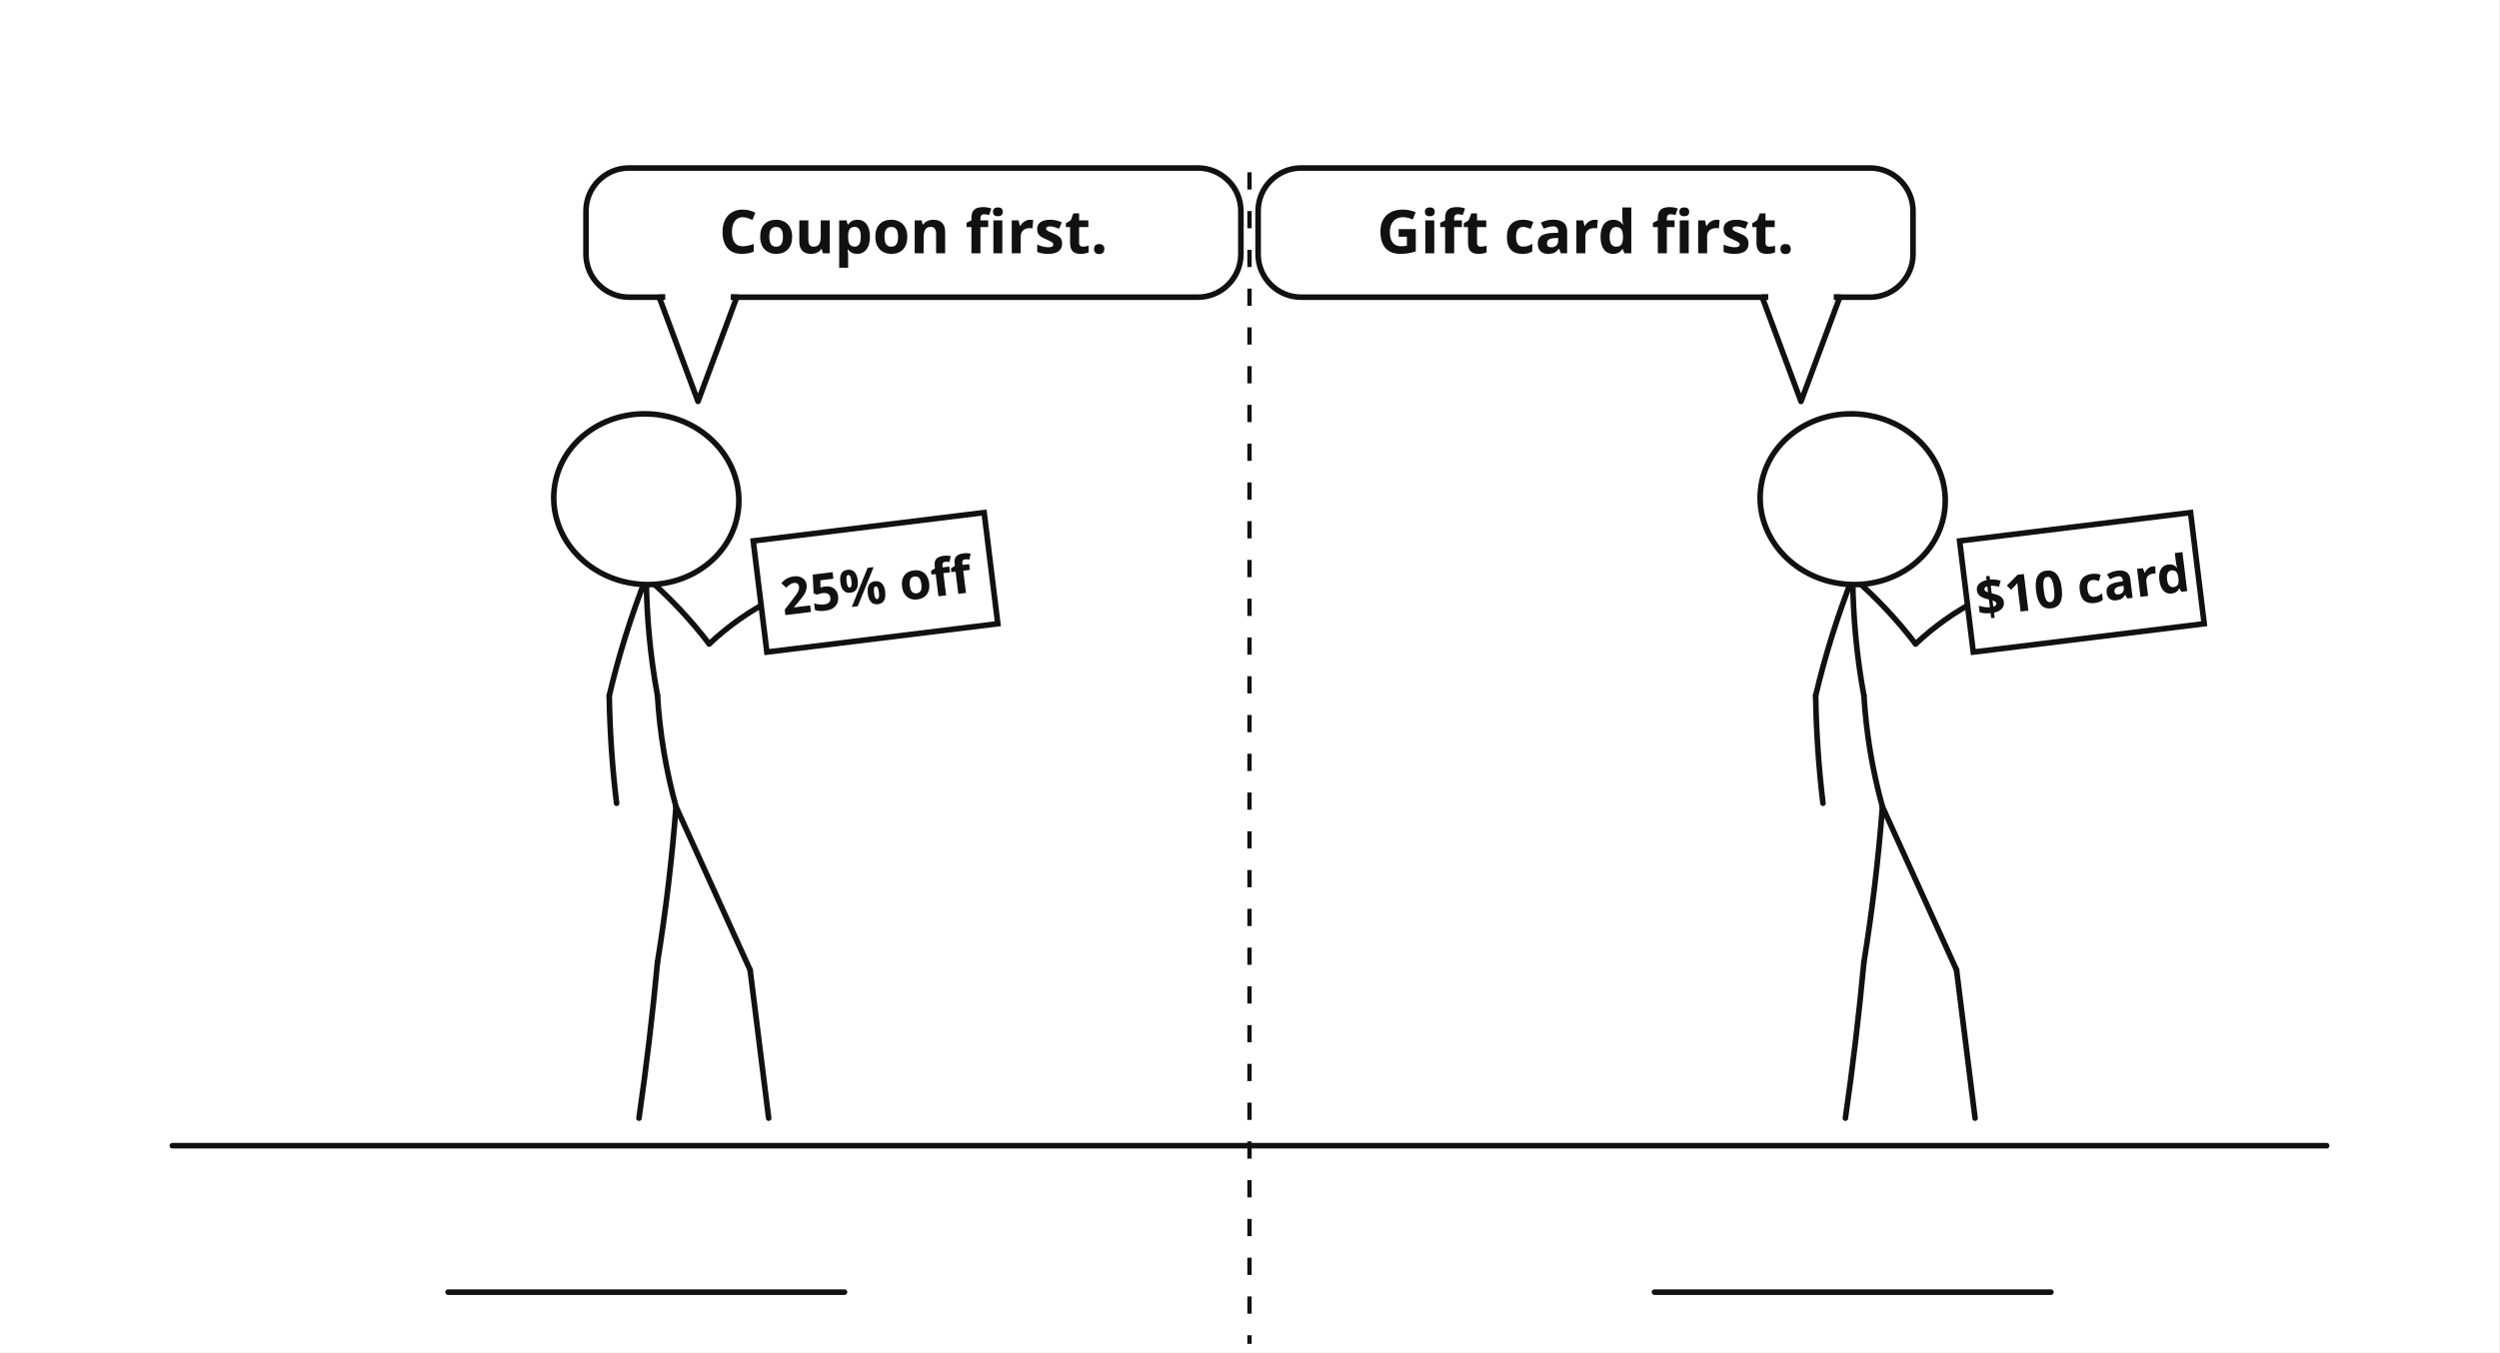
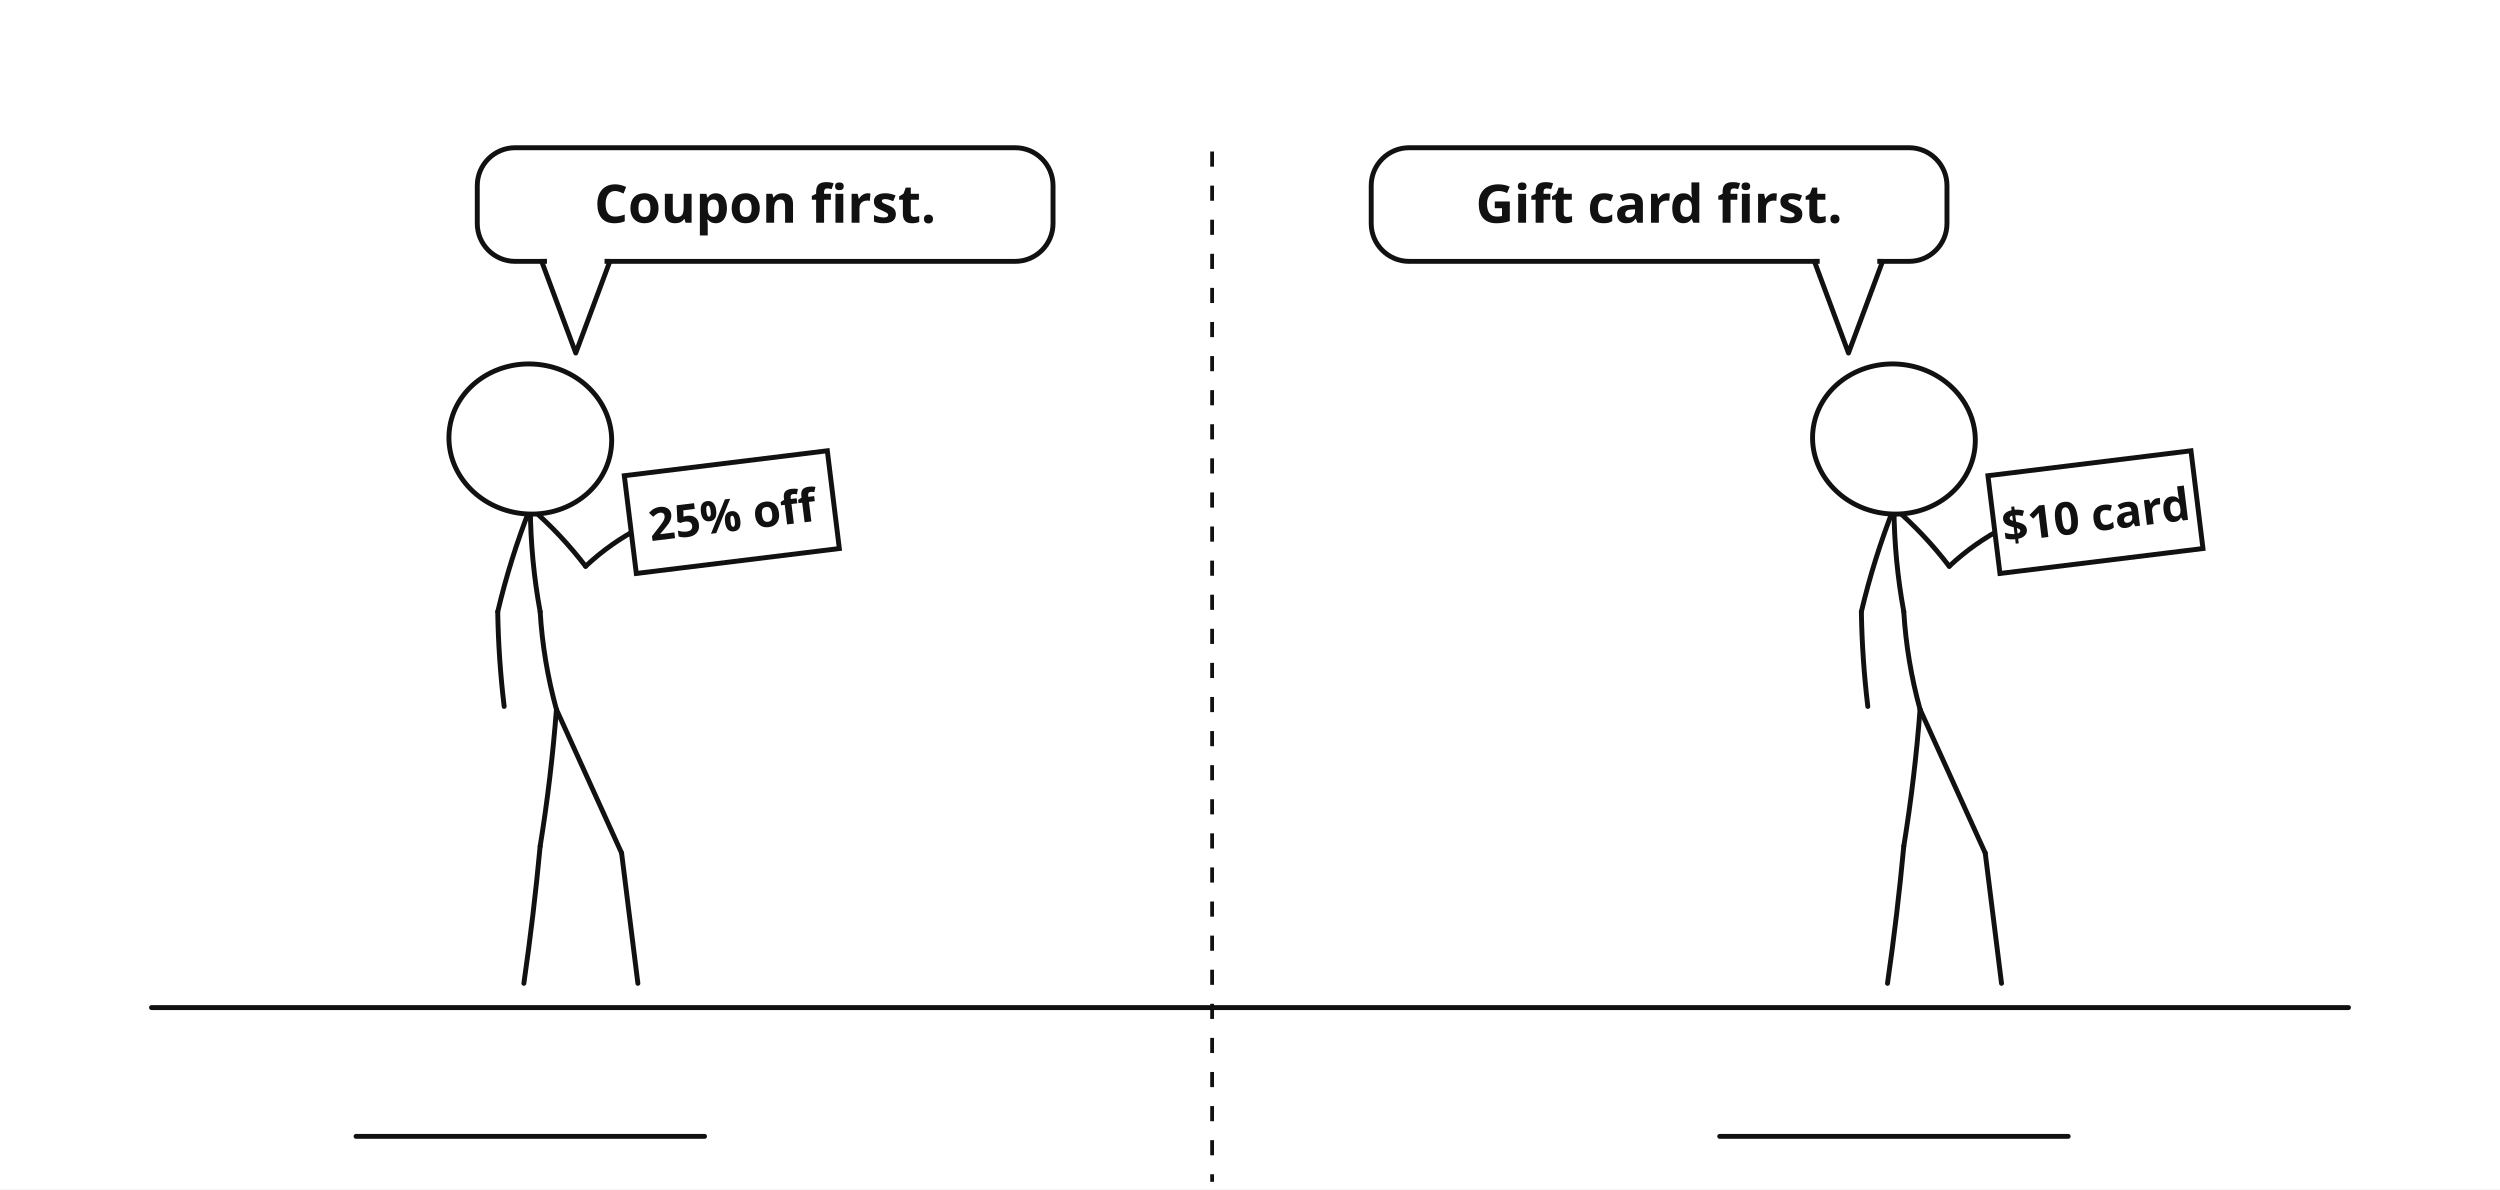
- <svg xmlns="http://www.w3.org/2000/svg" width="580" height="314" viewBox="0 0 580 314" role="img" aria-label="The same item bought two ways: coupon first costs $20, gift card first costs $22.50">
-   <rect width="580" height="314" fill="#fff" />
+ <svg xmlns="http://www.w3.org/2000/svg" width="660" height="314" viewBox="0 0 660 314" role="img" aria-label="The same item bought two ways: coupon first costs $20, gift card first costs $22.50">
+   <rect width="660" height="314" fill="#fff" />
  <g transform="translate(0,14)">
-     <path d="M150.0,120.0 Q150.1,133.9 152.6,147.5" fill="none" stroke="#111" stroke-width="1.3" stroke-linecap="round" />
-     <path d="M152.6,147.5 Q153.4,160.6 156.9,173.3" fill="none" stroke="#111" stroke-width="1.3" stroke-linecap="round" />
-     <path d="M156.9,173.3 Q155.5,191.5 152.6,209.4" fill="none" stroke="#111" stroke-width="1.3" stroke-linecap="round" />
-     <path d="M152.6,209.4 Q150.9,227.6 148.3,245.6" fill="none" stroke="#111" stroke-width="1.3" stroke-linecap="round" />
-     <line x1="156.9" y1="173.3" x2="174.1" y2="211.2" stroke="#111" stroke-width="1.3" stroke-linecap="round" />
-     <line x1="174.1" y1="211.2" x2="178.4" y2="245.6" stroke="#111" stroke-width="1.3" stroke-linecap="round" />
-     <path d="M150.0,120.0 Q144.7,133.5 141.4,147.5" fill="none" stroke="#111" stroke-width="1.3" stroke-linecap="round" />
-     <path d="M141.4,147.5 Q141.6,160.0 143.1,172.5" fill="none" stroke="#111" stroke-width="1.3" stroke-linecap="round" />
-     <path d="M150.0,120.0 Q158.1,127.0 164.6,135.5" fill="none" stroke="#111" stroke-width="1.3" stroke-linecap="round" />
-     <path d="M164.6,135.5 Q171.2,129.3 179.2,125.2" fill="none" stroke="#111" stroke-width="1.3" stroke-linecap="round" />
-     <ellipse cx="150.0" cy="101.9" rx="21.5" ry="19.8" transform="rotate(6 150.0 101.9)" fill="#fff" stroke="#111" stroke-width="1.3" />
-     <rect x="136.0" y="25.0" width="152" height="30" rx="10" fill="#fff" stroke="#111" stroke-width="1.3" />
-     <path d="M153.0,55.0 L162.0,79.2 L171.0,55.0 Z" fill="#fff" stroke="#111" stroke-width="1.3" stroke-linejoin="round" />
-     <line x1="154.4" y1="55.0" x2="169.6" y2="55.0" stroke="#fff" stroke-width="2.5" />
-     <text x="212.0" y="44.8" font-family="'Open Sans',Helvetica,Arial,sans-serif" font-size="14" font-weight="bold" text-anchor="middle" fill="#111">Coupon first.</text>
-     <g transform="rotate(-7 203.2 121.2)">
-       <rect x="176.2" y="108.2" width="54" height="26" fill="#fff" stroke="#111" stroke-width="1.3" />
-       <text x="203.2" y="126.2" font-family="'Open Sans',Helvetica,Arial,sans-serif" font-size="12" font-weight="bold" text-anchor="middle" fill="#111">25% off</text>
+     <path d="M140.0,120.0 Q140.1,133.9 142.6,147.5" fill="none" stroke="#111" stroke-width="1.3" stroke-linecap="round" />
+     <path d="M142.6,147.5 Q143.4,160.6 146.9,173.3" fill="none" stroke="#111" stroke-width="1.3" stroke-linecap="round" />
+     <path d="M146.9,173.3 Q145.5,191.5 142.6,209.4" fill="none" stroke="#111" stroke-width="1.3" stroke-linecap="round" />
+     <path d="M142.6,209.4 Q140.9,227.6 138.3,245.6" fill="none" stroke="#111" stroke-width="1.3" stroke-linecap="round" />
+     <line x1="146.9" y1="173.3" x2="164.1" y2="211.2" stroke="#111" stroke-width="1.3" stroke-linecap="round" />
+     <line x1="164.1" y1="211.2" x2="168.4" y2="245.6" stroke="#111" stroke-width="1.3" stroke-linecap="round" />
+     <path d="M140.0,120.0 Q134.7,133.5 131.4,147.5" fill="none" stroke="#111" stroke-width="1.3" stroke-linecap="round" />
+     <path d="M131.4,147.5 Q131.6,160.0 133.1,172.5" fill="none" stroke="#111" stroke-width="1.3" stroke-linecap="round" />
+     <path d="M140.0,120.0 Q148.1,127.0 154.6,135.5" fill="none" stroke="#111" stroke-width="1.3" stroke-linecap="round" />
+     <path d="M154.6,135.5 Q161.2,129.3 169.2,125.2" fill="none" stroke="#111" stroke-width="1.3" stroke-linecap="round" />
+     <ellipse cx="140.0" cy="101.9" rx="21.5" ry="19.8" transform="rotate(6 140.0 101.9)" fill="#fff" stroke="#111" stroke-width="1.3" />
+     <rect x="126.0" y="25.0" width="152" height="30" rx="10" fill="#fff" stroke="#111" stroke-width="1.3" />
+     <path d="M143.0,55.0 L152.0,79.2 L161.0,55.0 Z" fill="#fff" stroke="#111" stroke-width="1.3" stroke-linejoin="round" />
+     <line x1="144.4" y1="55.0" x2="159.6" y2="55.0" stroke="#fff" stroke-width="2.5" />
+     <text x="202.0" y="44.8" font-family="'Open Sans',Helvetica,Arial,sans-serif" font-size="14" font-weight="bold" text-anchor="middle" fill="#111">Coupon first.</text>
+     <g transform="rotate(-7 193.2 121.2)">
+       <rect x="166.2" y="108.2" width="54" height="26" fill="#fff" stroke="#111" stroke-width="1.3" />
+       <text x="193.2" y="126.2" font-family="'Open Sans',Helvetica,Arial,sans-serif" font-size="12" font-weight="bold" text-anchor="middle" fill="#111">25% off</text>
    </g>
-     <line x1="104.0" y1="286.0" x2="196.0" y2="286.0" stroke="#111" stroke-width="1.3" stroke-linecap="round" />
-     <path d="M430.0,120.0 Q430.1,133.9 432.6,147.5" fill="none" stroke="#111" stroke-width="1.3" stroke-linecap="round" />
-     <path d="M432.6,147.5 Q433.4,160.6 436.9,173.3" fill="none" stroke="#111" stroke-width="1.3" stroke-linecap="round" />
-     <path d="M436.9,173.3 Q435.5,191.5 432.6,209.4" fill="none" stroke="#111" stroke-width="1.3" stroke-linecap="round" />
-     <path d="M432.6,209.4 Q430.9,227.6 428.3,245.6" fill="none" stroke="#111" stroke-width="1.3" stroke-linecap="round" />
-     <line x1="436.9" y1="173.3" x2="454.1" y2="211.2" stroke="#111" stroke-width="1.3" stroke-linecap="round" />
-     <line x1="454.1" y1="211.2" x2="458.4" y2="245.6" stroke="#111" stroke-width="1.3" stroke-linecap="round" />
-     <path d="M430.0,120.0 Q424.7,133.5 421.4,147.5" fill="none" stroke="#111" stroke-width="1.3" stroke-linecap="round" />
-     <path d="M421.4,147.5 Q421.6,160.0 423.1,172.5" fill="none" stroke="#111" stroke-width="1.3" stroke-linecap="round" />
-     <path d="M430.0,120.0 Q438.1,127.0 444.6,135.5" fill="none" stroke="#111" stroke-width="1.3" stroke-linecap="round" />
-     <path d="M444.6,135.5 Q451.2,129.3 459.2,125.2" fill="none" stroke="#111" stroke-width="1.3" stroke-linecap="round" />
-     <ellipse cx="430.0" cy="101.9" rx="21.5" ry="19.8" transform="rotate(6 430.0 101.9)" fill="#fff" stroke="#111" stroke-width="1.3" />
-     <rect x="292.0" y="25.0" width="152" height="30" rx="10" fill="#fff" stroke="#111" stroke-width="1.3" />
-     <path d="M409.0,55.0 L418.0,79.2 L427.0,55.0 Z" fill="#fff" stroke="#111" stroke-width="1.3" stroke-linejoin="round" />
-     <line x1="410.4" y1="55.0" x2="425.6" y2="55.0" stroke="#fff" stroke-width="2.5" />
-     <text x="368.0" y="44.8" font-family="'Open Sans',Helvetica,Arial,sans-serif" font-size="14" font-weight="bold" text-anchor="middle" fill="#111">Gift card first.</text>
-     <g transform="rotate(-7 483.2 121.2)">
-       <rect x="456.2" y="108.2" width="54" height="26" fill="#fff" stroke="#111" stroke-width="1.3" />
-       <text x="483.2" y="126.2" font-family="'Open Sans',Helvetica,Arial,sans-serif" font-size="12" font-weight="bold" text-anchor="middle" fill="#111">$10 card</text>
+     <line x1="94.0" y1="286.0" x2="186.0" y2="286.0" stroke="#111" stroke-width="1.3" stroke-linecap="round" />
+     <path d="M500.0,120.0 Q500.1,133.9 502.6,147.5" fill="none" stroke="#111" stroke-width="1.3" stroke-linecap="round" />
+     <path d="M502.6,147.5 Q503.4,160.6 506.9,173.3" fill="none" stroke="#111" stroke-width="1.3" stroke-linecap="round" />
+     <path d="M506.9,173.3 Q505.5,191.5 502.6,209.4" fill="none" stroke="#111" stroke-width="1.3" stroke-linecap="round" />
+     <path d="M502.6,209.4 Q500.9,227.6 498.3,245.6" fill="none" stroke="#111" stroke-width="1.3" stroke-linecap="round" />
+     <line x1="506.9" y1="173.3" x2="524.1" y2="211.2" stroke="#111" stroke-width="1.3" stroke-linecap="round" />
+     <line x1="524.1" y1="211.2" x2="528.4" y2="245.6" stroke="#111" stroke-width="1.3" stroke-linecap="round" />
+     <path d="M500.0,120.0 Q494.7,133.5 491.4,147.5" fill="none" stroke="#111" stroke-width="1.3" stroke-linecap="round" />
+     <path d="M491.4,147.5 Q491.6,160.0 493.1,172.5" fill="none" stroke="#111" stroke-width="1.3" stroke-linecap="round" />
+     <path d="M500.0,120.0 Q508.1,127.0 514.6,135.5" fill="none" stroke="#111" stroke-width="1.3" stroke-linecap="round" />
+     <path d="M514.6,135.5 Q521.2,129.3 529.2,125.2" fill="none" stroke="#111" stroke-width="1.3" stroke-linecap="round" />
+     <ellipse cx="500.0" cy="101.9" rx="21.5" ry="19.8" transform="rotate(6 500.0 101.9)" fill="#fff" stroke="#111" stroke-width="1.3" />
+     <rect x="362.0" y="25.0" width="152" height="30" rx="10" fill="#fff" stroke="#111" stroke-width="1.3" />
+     <path d="M479.0,55.0 L488.0,79.2 L497.0,55.0 Z" fill="#fff" stroke="#111" stroke-width="1.3" stroke-linejoin="round" />
+     <line x1="480.4" y1="55.0" x2="495.6" y2="55.0" stroke="#fff" stroke-width="2.5" />
+     <text x="438.0" y="44.8" font-family="'Open Sans',Helvetica,Arial,sans-serif" font-size="14" font-weight="bold" text-anchor="middle" fill="#111">Gift card first.</text>
+     <g transform="rotate(-7 553.2 121.2)">
+       <rect x="526.2" y="108.2" width="54" height="26" fill="#fff" stroke="#111" stroke-width="1.3" />
+       <text x="553.2" y="126.2" font-family="'Open Sans',Helvetica,Arial,sans-serif" font-size="12" font-weight="bold" text-anchor="middle" fill="#111">$10 card</text>
    </g>
-     <line x1="384.0" y1="286.0" x2="476.0" y2="286.0" stroke="#111" stroke-width="1.3" stroke-linecap="round" />
-     <line x1="40.0" y1="252.0" x2="540.0" y2="252.0" stroke="#111" stroke-width="1.3" stroke-linecap="round" />
-     <path d="M290,26 L290,298" fill="none" stroke="#111" stroke-width="1.0" stroke-dasharray="4 5" />
+     <line x1="454.0" y1="286.0" x2="546.0" y2="286.0" stroke="#111" stroke-width="1.3" stroke-linecap="round" />
+     <line x1="40.0" y1="252.0" x2="620.0" y2="252.0" stroke="#111" stroke-width="1.3" stroke-linecap="round" />
+     <path d="M320,26 L320,298" fill="none" stroke="#111" stroke-width="1.0" stroke-dasharray="4 5" />
  </g>
</svg>
